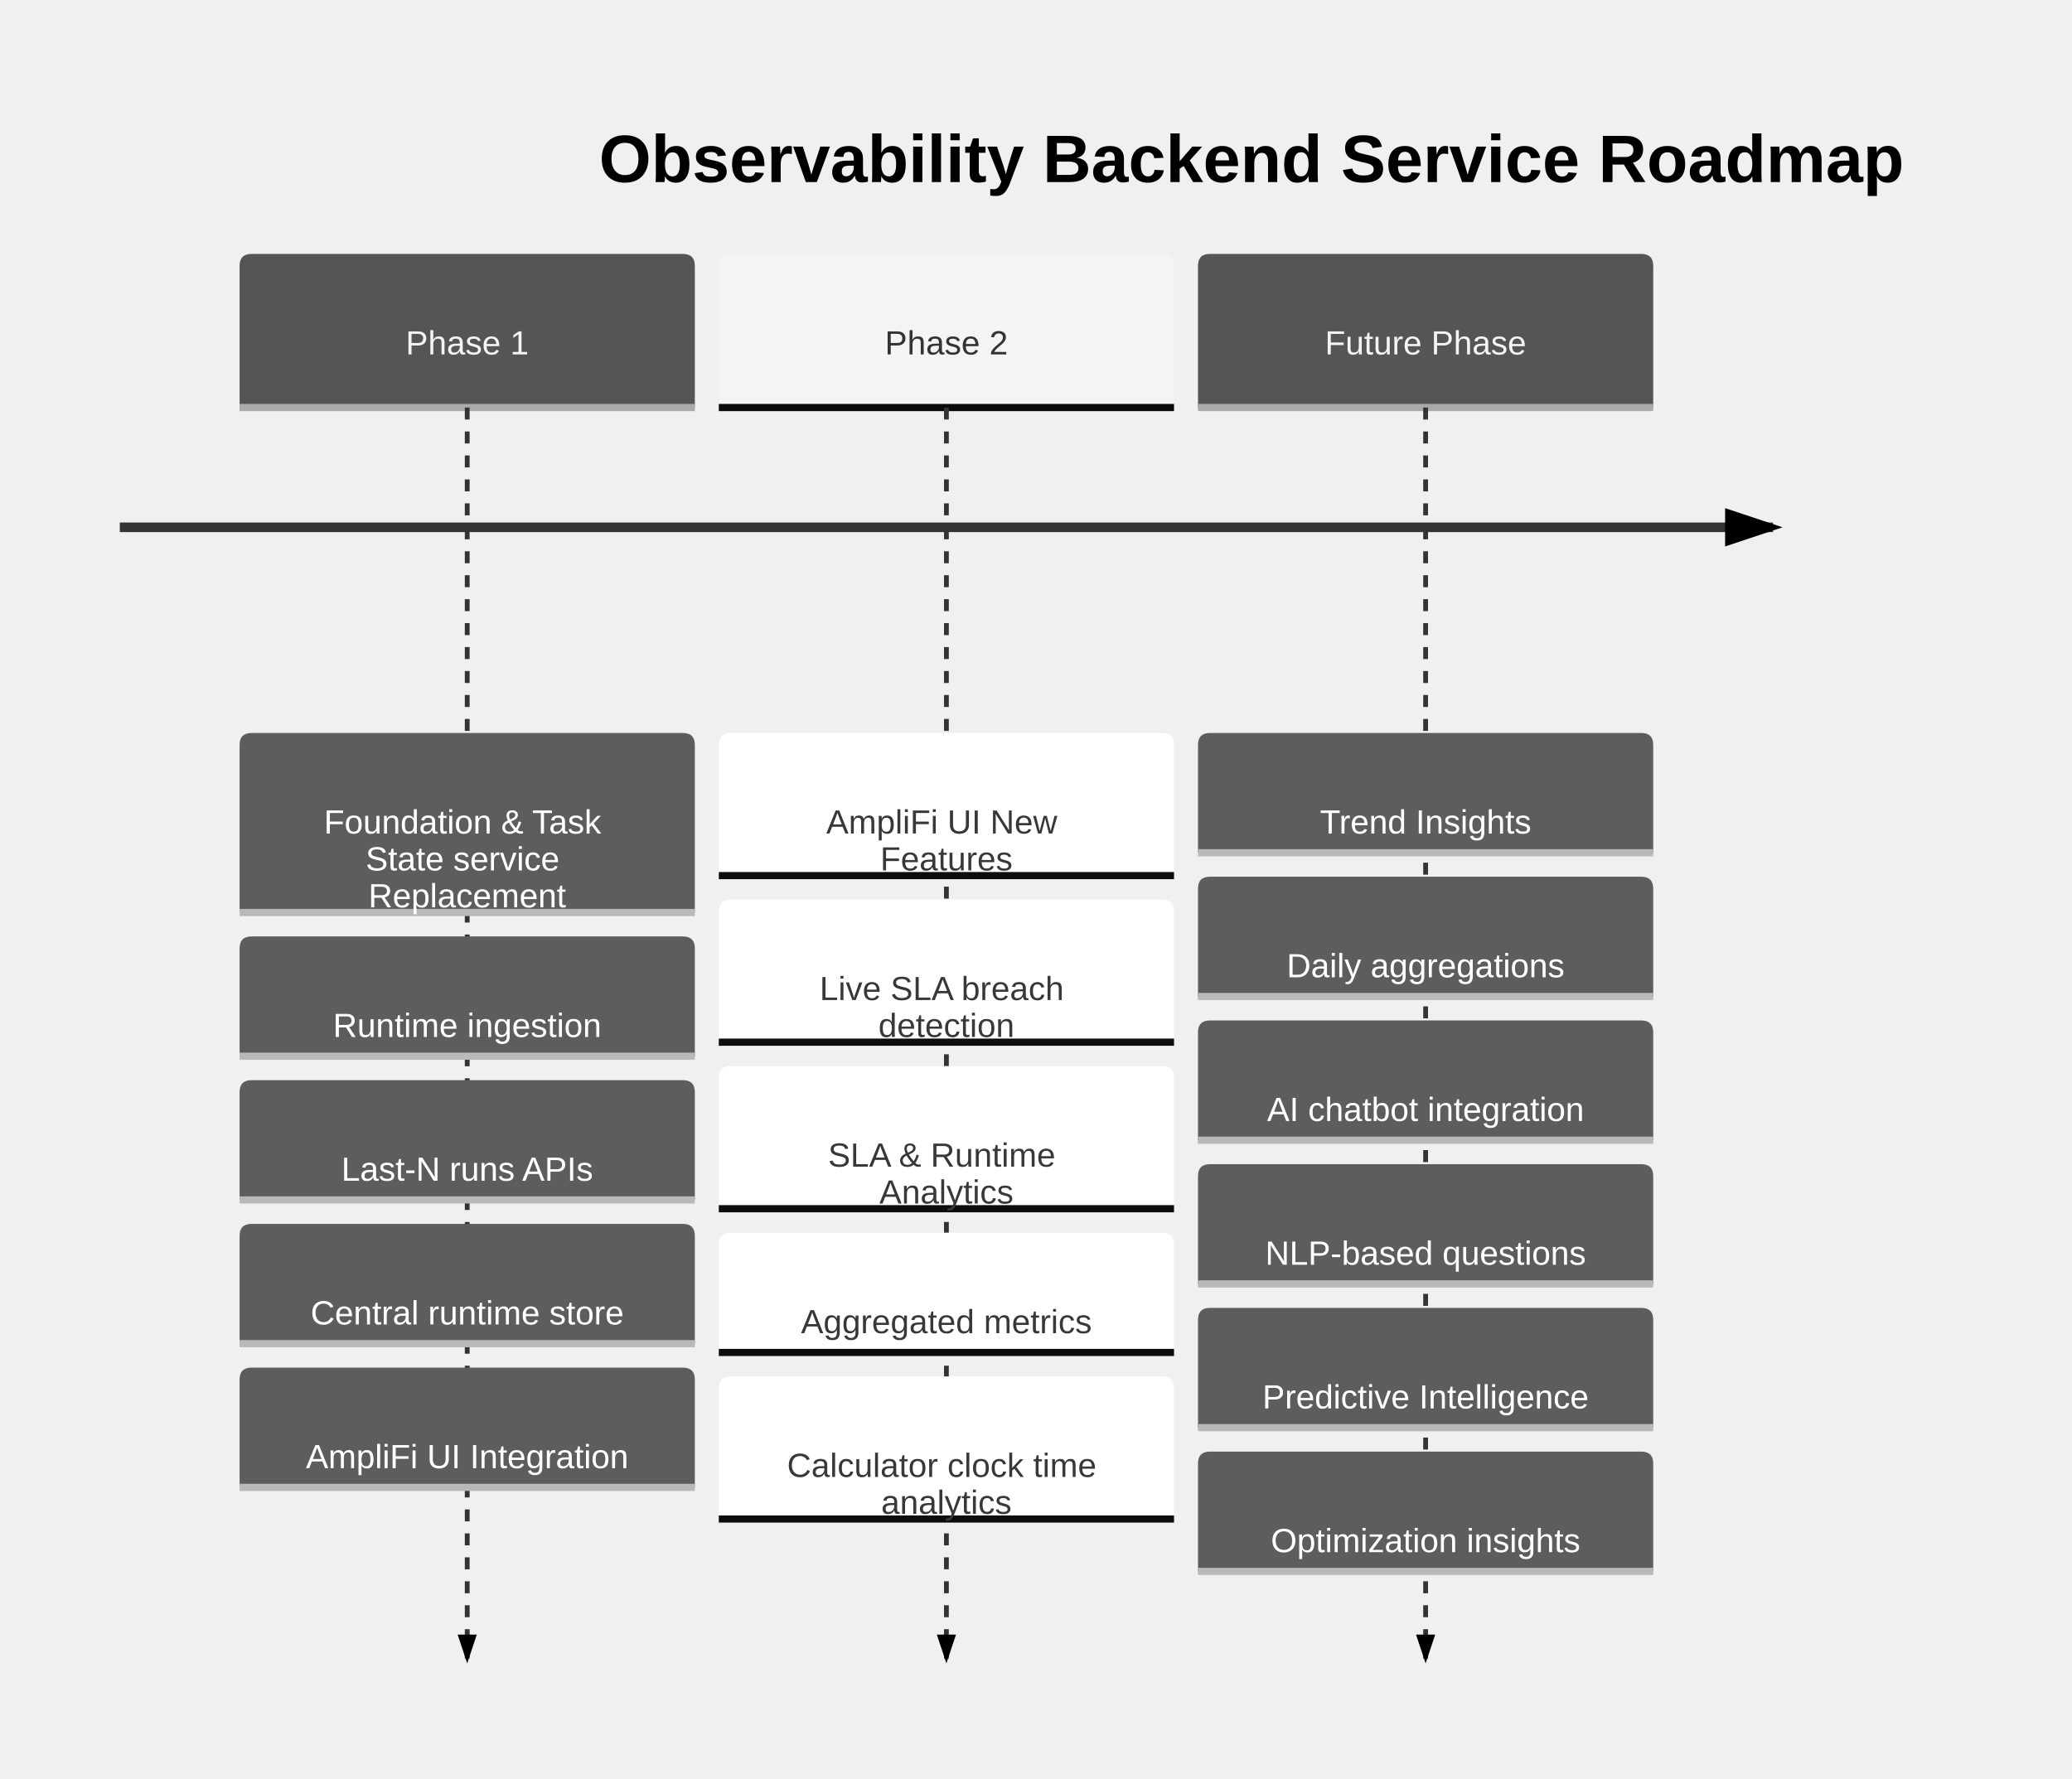
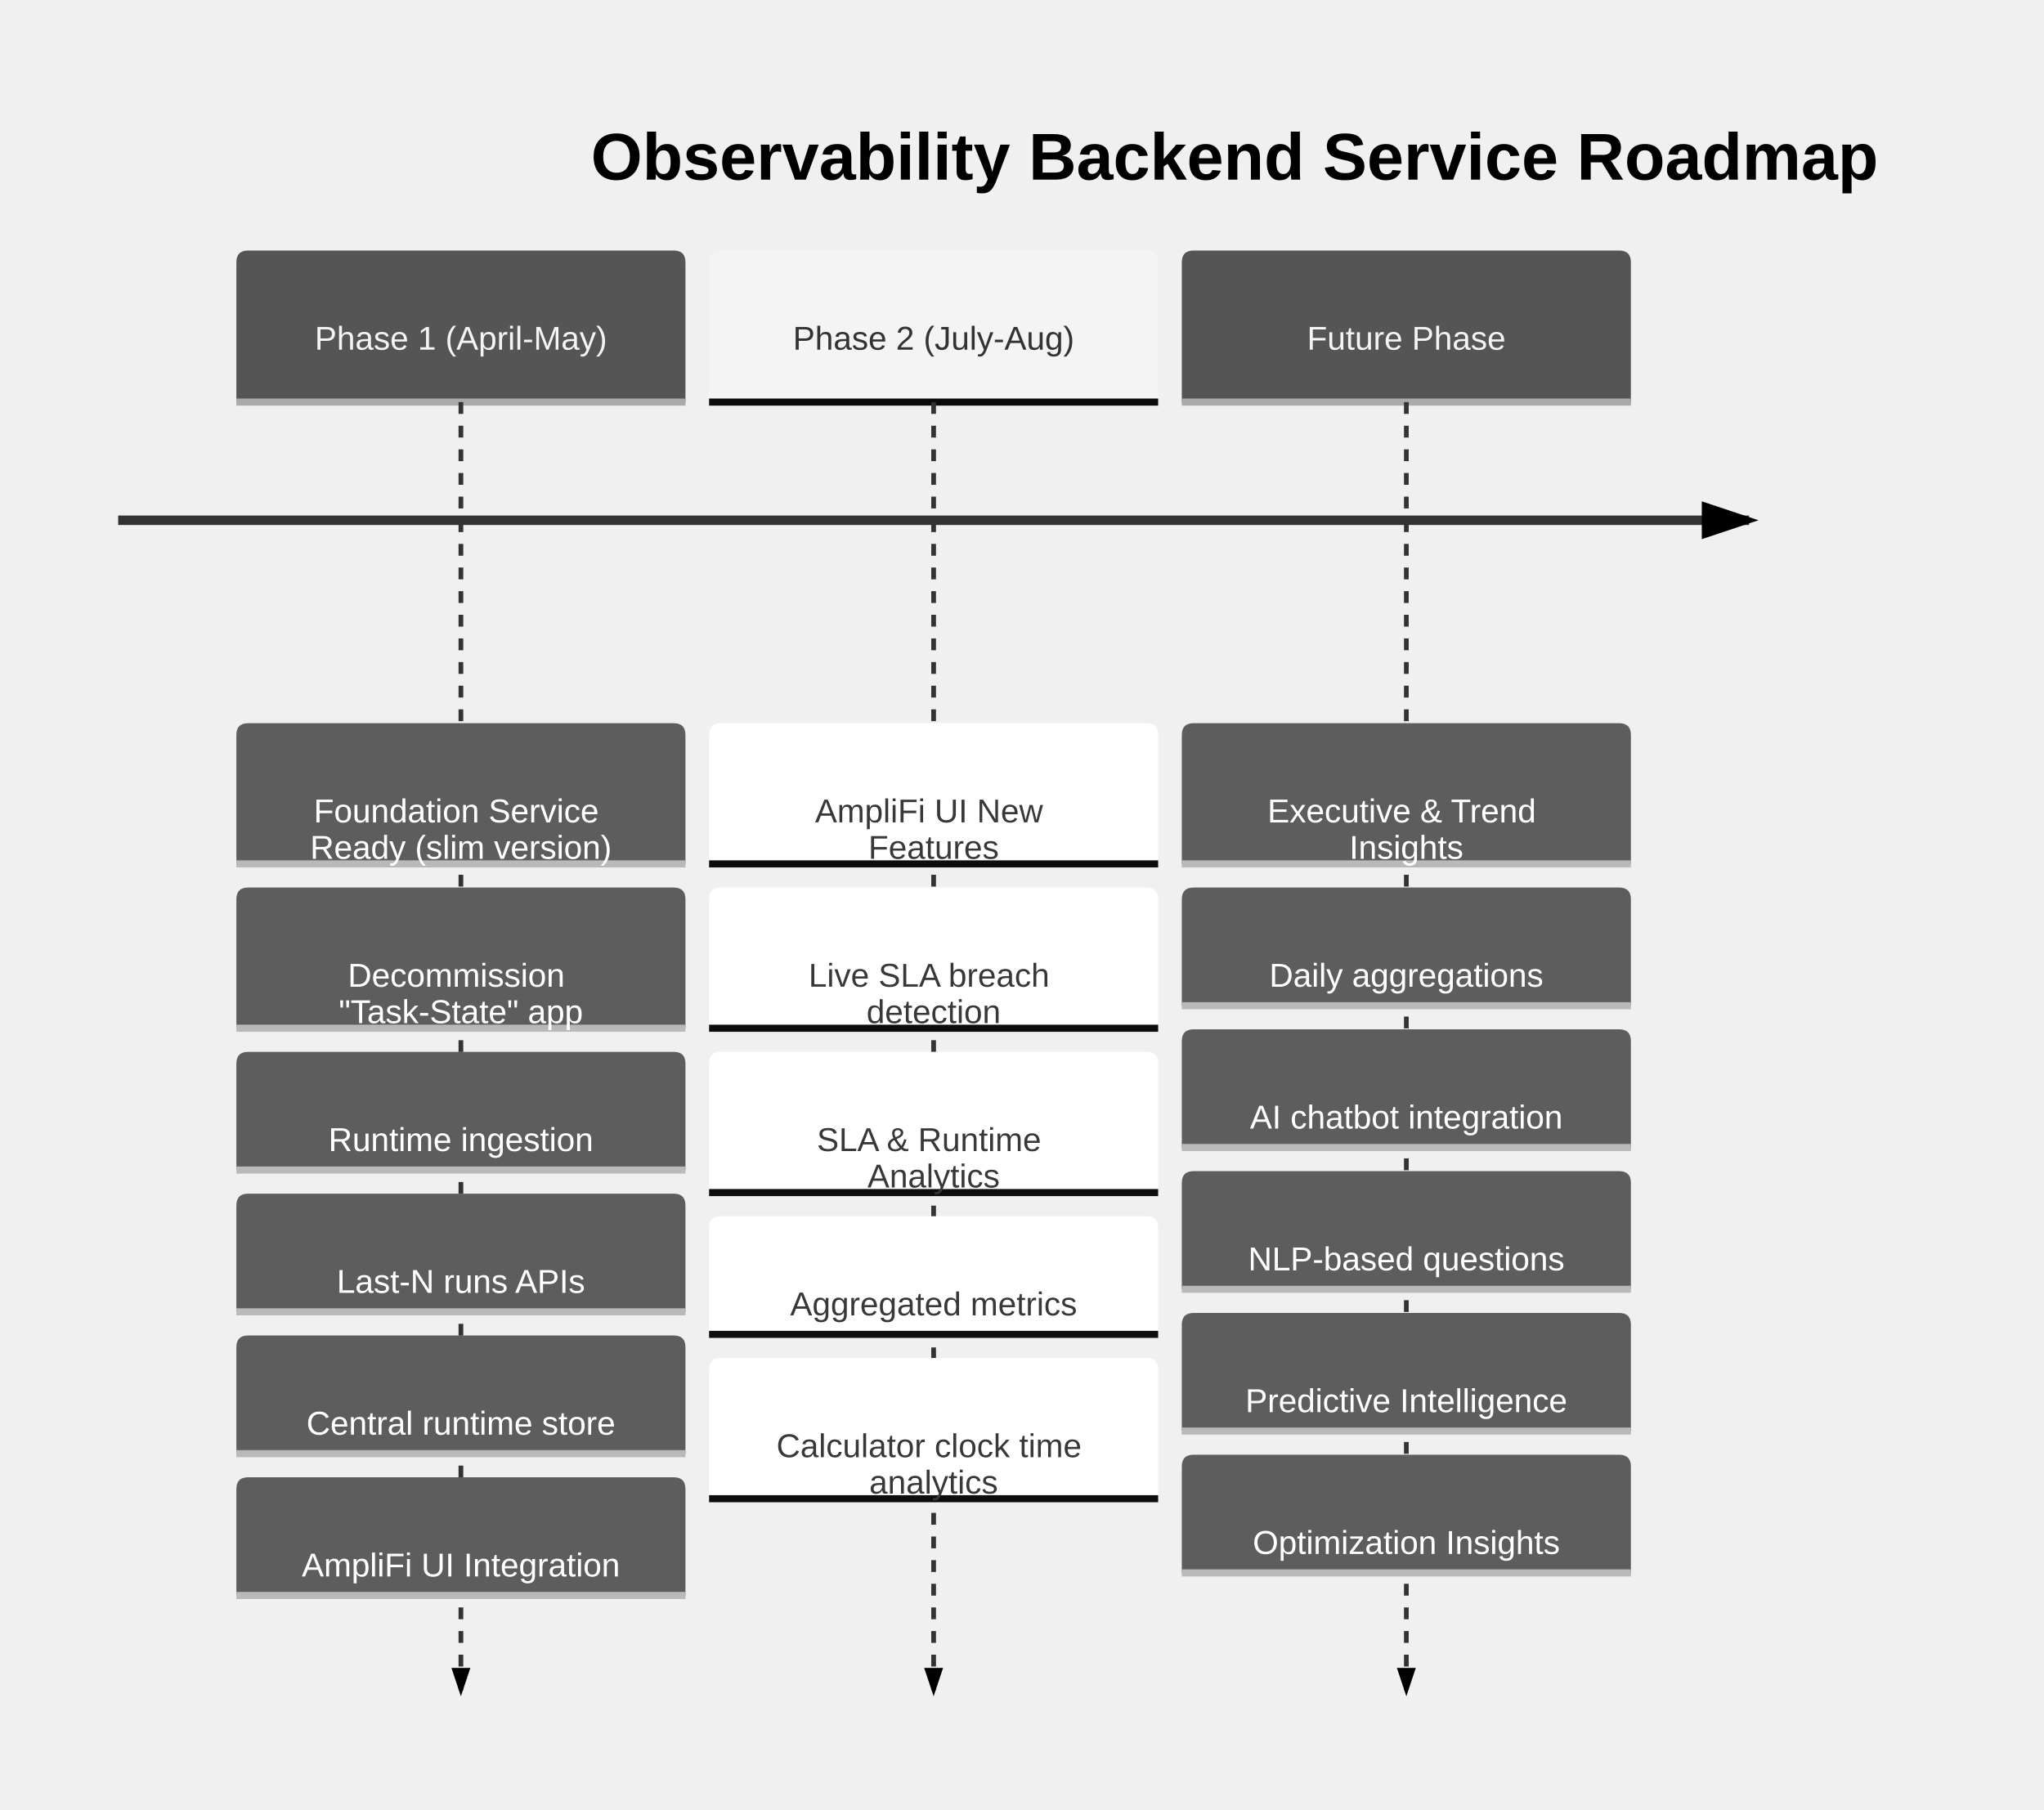
- <svg xmlns="http://www.w3.org/2000/svg" xmlns:html="http://www.w3.org/1999/xhtml" id="export-svg" width="100%" style="max-width: 864.781px;" viewBox="0 -56 864.781 742.4" role="graphics-document document" aria-roledescription="timeline">
+ <svg xmlns="http://www.w3.org/2000/svg" xmlns:html="http://www.w3.org/1999/xhtml" id="export-svg" width="100%" style="max-width: 864.781px;" viewBox="0 -56 864.781 765.733" role="graphics-document document" aria-roledescription="timeline">
  <html:style>p {margin: 0;}</html:style>
  <style>#export-svg{font-family:arial,sans-serif;font-size:14px;fill:#000000;}@keyframes edge-animation-frame{from{stroke-dashoffset:0;}}@keyframes dash{to{stroke-dashoffset:0;}}#export-svg .edge-animation-slow{stroke-dasharray:9,5!important;stroke-dashoffset:900;animation:dash 50s linear infinite;stroke-linecap:round;}#export-svg .edge-animation-fast{stroke-dasharray:9,5!important;stroke-dashoffset:900;animation:dash 20s linear infinite;stroke-linecap:round;}#export-svg .error-icon{fill:#552222;}#export-svg .error-text{fill:#552222;stroke:#552222;}#export-svg .edge-thickness-normal{stroke-width:1px;}#export-svg .edge-thickness-thick{stroke-width:3.5px;}#export-svg .edge-pattern-solid{stroke-dasharray:0;}#export-svg .edge-thickness-invisible{stroke-width:0;fill:none;}#export-svg .edge-pattern-dashed{stroke-dasharray:3;}#export-svg .edge-pattern-dotted{stroke-dasharray:2;}#export-svg .marker{fill:#666;stroke:#666;}#export-svg .marker.cross{stroke:#666;}#export-svg svg{font-family:arial,sans-serif;font-size:14px;}#export-svg p{margin:0;}#export-svg .edge{stroke-width:3;}#export-svg .section--1 rect,#export-svg .section--1 path,#export-svg .section--1 circle,#export-svg .section--1 path{fill:#555;}#export-svg .section--1 text{fill:#F4F4F4;}#export-svg .node-icon--1{font-size:40px;color:#F4F4F4;}#export-svg .section-edge--1{stroke:#555;}#export-svg .edge-depth--1{stroke-width:17;}#export-svg .section--1 line{stroke:#aaaaaa;stroke-width:3;}#export-svg .lineWrapper line{stroke:#F4F4F4;}#export-svg .disabled,#export-svg .disabled circle,#export-svg .disabled text{fill:lightgray;}#export-svg .disabled text{fill:#efefef;}#export-svg .section-0 rect,#export-svg .section-0 path,#export-svg .section-0 circle,#export-svg .section-0 path{fill:#F4F4F4;}#export-svg .section-0 text{fill:#333;}#export-svg .node-icon-0{font-size:40px;color:#333;}#export-svg .section-edge-0{stroke:#F4F4F4;}#export-svg .edge-depth-0{stroke-width:14;}#export-svg .section-0 line{stroke:#0b0b0b;stroke-width:3;}#export-svg .lineWrapper line{stroke:#333;}#export-svg .disabled,#export-svg .disabled circle,#export-svg .disabled text{fill:lightgray;}#export-svg .disabled text{fill:#efefef;}#export-svg .section-1 rect,#export-svg .section-1 path,#export-svg .section-1 circle,#export-svg .section-1 path{fill:#555;}#export-svg .section-1 text{fill:#F4F4F4;}#export-svg .node-icon-1{font-size:40px;color:#F4F4F4;}#export-svg .section-edge-1{stroke:#555;}#export-svg .edge-depth-1{stroke-width:11;}#export-svg .section-1 line{stroke:#aaaaaa;stroke-width:3;}#export-svg .lineWrapper line{stroke:#F4F4F4;}#export-svg .disabled,#export-svg .disabled circle,#export-svg .disabled text{fill:lightgray;}#export-svg .disabled text{fill:#efefef;}#export-svg .section-2 rect,#export-svg .section-2 path,#export-svg .section-2 circle,#export-svg .section-2 path{fill:#BBB;}#export-svg .section-2 text{fill:#333;}#export-svg .node-icon-2{font-size:40px;color:#333;}#export-svg .section-edge-2{stroke:#BBB;}#export-svg .edge-depth-2{stroke-width:8;}#export-svg .section-2 line{stroke:#444444;stroke-width:3;}#export-svg .lineWrapper line{stroke:#333;}#export-svg .disabled,#export-svg .disabled circle,#export-svg .disabled text{fill:lightgray;}#export-svg .disabled text{fill:#efefef;}#export-svg .section-3 rect,#export-svg .section-3 path,#export-svg .section-3 circle,#export-svg .section-3 path{fill:#777;}#export-svg .section-3 text{fill:#333;}#export-svg .node-icon-3{font-size:40px;color:#333;}#export-svg .section-edge-3{stroke:#777;}#export-svg .edge-depth-3{stroke-width:5;}#export-svg .section-3 line{stroke:#888888;stroke-width:3;}#export-svg .lineWrapper line{stroke:#333;}#export-svg .disabled,#export-svg .disabled circle,#export-svg .disabled text{fill:lightgray;}#export-svg .disabled text{fill:#efefef;}#export-svg .section-4 rect,#export-svg .section-4 path,#export-svg .section-4 circle,#export-svg .section-4 path{fill:#999;}#export-svg .section-4 text{fill:#333;}#export-svg .node-icon-4{font-size:40px;color:#333;}#export-svg .section-edge-4{stroke:#999;}#export-svg .edge-depth-4{stroke-width:2;}#export-svg .section-4 line{stroke:#666666;stroke-width:3;}#export-svg .lineWrapper line{stroke:#333;}#export-svg .disabled,#export-svg .disabled circle,#export-svg .disabled text{fill:lightgray;}#export-svg .disabled text{fill:#efefef;}#export-svg .section-5 rect,#export-svg .section-5 path,#export-svg .section-5 circle,#export-svg .section-5 path{fill:#DDD;}#export-svg .section-5 text{fill:#333;}#export-svg .node-icon-5{font-size:40px;color:#333;}#export-svg .section-edge-5{stroke:#DDD;}#export-svg .edge-depth-5{stroke-width:-1;}#export-svg .section-5 line{stroke:#222222;stroke-width:3;}#export-svg .lineWrapper line{stroke:#333;}#export-svg .disabled,#export-svg .disabled circle,#export-svg .disabled text{fill:lightgray;}#export-svg .disabled text{fill:#efefef;}#export-svg .section-6 rect,#export-svg .section-6 path,#export-svg .section-6 circle,#export-svg .section-6 path{fill:#FFF;}#export-svg .section-6 text{fill:#333;}#export-svg .node-icon-6{font-size:40px;color:#333;}#export-svg .section-edge-6{stroke:#FFF;}#export-svg .edge-depth-6{stroke-width:-4;}#export-svg .section-6 line{stroke:#000000;stroke-width:3;}#export-svg .lineWrapper line{stroke:#333;}#export-svg .disabled,#export-svg .disabled circle,#export-svg .disabled text{fill:lightgray;}#export-svg .disabled text{fill:#efefef;}#export-svg .section-7 rect,#export-svg .section-7 path,#export-svg .section-7 circle,#export-svg .section-7 path{fill:#DDD;}#export-svg .section-7 text{fill:#333;}#export-svg .node-icon-7{font-size:40px;color:#333;}#export-svg .section-edge-7{stroke:#DDD;}#export-svg .edge-depth-7{stroke-width:-7;}#export-svg .section-7 line{stroke:#222222;stroke-width:3;}#export-svg .lineWrapper line{stroke:#333;}#export-svg .disabled,#export-svg .disabled circle,#export-svg .disabled text{fill:lightgray;}#export-svg .disabled text{fill:#efefef;}#export-svg .section-8 rect,#export-svg .section-8 path,#export-svg .section-8 circle,#export-svg .section-8 path{fill:#BBB;}#export-svg .section-8 text{fill:#333;}#export-svg .node-icon-8{font-size:40px;color:#333;}#export-svg .section-edge-8{stroke:#BBB;}#export-svg .edge-depth-8{stroke-width:-10;}#export-svg .section-8 line{stroke:#444444;stroke-width:3;}#export-svg .lineWrapper line{stroke:#333;}#export-svg .disabled,#export-svg .disabled circle,#export-svg .disabled text{fill:lightgray;}#export-svg .disabled text{fill:#efefef;}#export-svg .section-9 rect,#export-svg .section-9 path,#export-svg .section-9 circle,#export-svg .section-9 path{fill:#999;}#export-svg .section-9 text{fill:#333;}#export-svg .node-icon-9{font-size:40px;color:#333;}#export-svg .section-edge-9{stroke:#999;}#export-svg .edge-depth-9{stroke-width:-13;}#export-svg .section-9 line{stroke:#666666;stroke-width:3;}#export-svg .lineWrapper line{stroke:#333;}#export-svg .disabled,#export-svg .disabled circle,#export-svg .disabled text{fill:lightgray;}#export-svg .disabled text{fill:#efefef;}#export-svg .section-10 rect,#export-svg .section-10 path,#export-svg .section-10 circle,#export-svg .section-10 path{fill:#777;}#export-svg .section-10 text{fill:#333;}#export-svg .node-icon-10{font-size:40px;color:#333;}#export-svg .section-edge-10{stroke:#777;}#export-svg .edge-depth-10{stroke-width:-16;}#export-svg .section-10 line{stroke:#888888;stroke-width:3;}#export-svg .lineWrapper line{stroke:#333;}#export-svg .disabled,#export-svg .disabled circle,#export-svg .disabled text{fill:lightgray;}#export-svg .disabled text{fill:#efefef;}#export-svg .section-root rect,#export-svg .section-root path,#export-svg .section-root circle{fill:hsl(0, 0%, 70.686%);}#export-svg .section-root text{fill:#333;}#export-svg .icon-container{height:100%;display:flex;justify-content:center;align-items:center;}#export-svg .edge{fill:none;}#export-svg .eventWrapper{filter:brightness(120%);}#export-svg .node .neo-node{stroke:#999;}#export-svg [data-look="neo"].node rect,#export-svg [data-look="neo"].cluster rect,#export-svg [data-look="neo"].node polygon{stroke:url(#export-svg-gradient);filter:drop-shadow( 1px 2px 2px rgba(185,185,185,1));}#export-svg [data-look="neo"].node path{stroke:url(#export-svg-gradient);stroke-width:1;}#export-svg [data-look="neo"].node .outer-path{filter:drop-shadow( 1px 2px 2px rgba(185,185,185,1));}#export-svg [data-look="neo"].node .neo-line path{stroke:#999;filter:none;}#export-svg [data-look="neo"].node circle{stroke:url(#export-svg-gradient);filter:drop-shadow( 1px 2px 2px rgba(185,185,185,1));}#export-svg [data-look="neo"].node circle .state-start{fill:#000000;}#export-svg [data-look="neo"].statediagram-cluster rect{fill:#eee;stroke:url(#export-svg-gradient);stroke-width:1;}#export-svg [data-look="neo"].icon-shape .icon{fill:url(#export-svg-gradient);filter:drop-shadow( 1px 2px 2px rgba(185,185,185,1));}#export-svg [data-look="neo"].icon-shape .icon-neo path{stroke:url(#export-svg-gradient);filter:drop-shadow( 1px 2px 2px rgba(185,185,185,1));}#export-svg :root{--mermaid-font-family:"trebuchet ms",verdana,arial,sans-serif;}</style>
  <g />
  <g />
  <defs>
    <marker id="arrowhead" refX="5" refY="2" markerWidth="6" markerHeight="4" orient="auto">
      <path d="M 0,0 V 4 L6,2 Z" />
    </marker>
  </defs>
  <g class="taskWrapper" transform="translate(100, 50)">
    <g class="timeline-node section--1" data-look="neo">
      <g>
        <path id="node-undefined" class="node-bkg node-undefined" d="M0 59.133 v-54.133 q0,-5,5,-5 h180 q5,0 ,5,5 v59.133 H0 Z" />
        <line class="node-line--1" x1="0" y1="64.133" x2="190" y2="64.133" />
      </g>
      <g transform="translate(95, 10)">
        <text dy="1em" alignment-baseline="middle" dominant-baseline="middle" text-anchor="middle">
-           <tspan x="0" dy="1em">Phase   1</tspan>
-         </text>
-       </g>
-     </g>
-   </g>
-   <g class="lineWrapper">
-     <line x1="195" y1="114.133" x2="195" y2="636.4" stroke-width="2" stroke="black" marker-end="url(#arrowhead)" stroke-dasharray="5,5" />
+           <tspan x="0" dy="1em">Phase   1   (April-May)</tspan>
+         </text>
+       </g>
+     </g>
+   </g>
+   <g class="lineWrapper">
+     <line x1="195" y1="114.133" x2="195" y2="659.733" stroke-width="2" stroke="black" marker-end="url(#arrowhead)" stroke-dasharray="5,5" />
  </g>
  <g class="eventWrapper" transform="translate(100, 250)">
    <g class="timeline-node section--1" data-look="neo">
      <g>
-         <path id="node-undefined" class="node-bkg node-undefined" d="M0 69.933 v-64.933 q0,-5,5,-5 h180 q5,0 ,5,5 v69.933 H0 Z" />
-         <line class="node-line--1" x1="0" y1="74.933" x2="190" y2="74.933" />
-       </g>
-       <g transform="translate(95, 10)">
-         <text dy="1em" alignment-baseline="middle" dominant-baseline="middle" text-anchor="middle">
-           <tspan x="0" dy="1em">Foundation   &amp;   Task</tspan>
-           <tspan x="0" dy="1.1em">State   service</tspan>
-           <tspan x="0" dy="1.1em">Replacement</tspan>
-         </text>
-       </g>
-     </g>
-   </g>
-   <g class="eventWrapper" transform="translate(100, 334.9333)">
+         <path id="node-undefined" class="node-bkg node-undefined" d="M0 54.533 v-49.533 q0,-5,5,-5 h180 q5,0 ,5,5 v54.533 H0 Z" />
+         <line class="node-line--1" x1="0" y1="59.533" x2="190" y2="59.533" />
+       </g>
+       <g transform="translate(95, 10)">
+         <text dy="1em" alignment-baseline="middle" dominant-baseline="middle" text-anchor="middle">
+           <tspan x="0" dy="1em">Foundation   Service</tspan>
+           <tspan x="0" dy="1.1em">Ready   (slim   version)</tspan>
+         </text>
+       </g>
+     </g>
+   </g>
+   <g class="eventWrapper" transform="translate(100, 319.5333)">
+     <g class="timeline-node section--1" data-look="neo">
+       <g>
+         <path id="node-undefined" class="node-bkg node-undefined" d="M0 54.533 v-49.533 q0,-5,5,-5 h180 q5,0 ,5,5 v54.533 H0 Z" />
+         <line class="node-line--1" x1="0" y1="59.533" x2="190" y2="59.533" />
+       </g>
+       <g transform="translate(95, 10)">
+         <text dy="1em" alignment-baseline="middle" dominant-baseline="middle" text-anchor="middle">
+           <tspan x="0" dy="1em">Decommission</tspan>
+           <tspan x="0" dy="1.1em">"Task-State"   app</tspan>
+         </text>
+       </g>
+     </g>
+   </g>
+   <g class="eventWrapper" transform="translate(100, 389.0667)">
    <g class="timeline-node section--1" data-look="neo">
      <g>
        <path id="node-undefined" class="node-bkg node-undefined" d="M0 45 v-40 q0,-5,5,-5 h180 q5,0 ,5,5 v45 H0 Z" />
        <line class="node-line--1" x1="0" y1="50" x2="190" y2="50" />
      </g>
      <g transform="translate(95, 10)">
        <text dy="1em" alignment-baseline="middle" dominant-baseline="middle" text-anchor="middle">
          <tspan x="0" dy="1em">Runtime   ingestion</tspan>
        </text>
      </g>
    </g>
  </g>
-   <g class="eventWrapper" transform="translate(100, 394.9333)">
+   <g class="eventWrapper" transform="translate(100, 449.0667)">
    <g class="timeline-node section--1" data-look="neo">
      <g>
        <path id="node-undefined" class="node-bkg node-undefined" d="M0 45 v-40 q0,-5,5,-5 h180 q5,0 ,5,5 v45 H0 Z" />
        <line class="node-line--1" x1="0" y1="50" x2="190" y2="50" />
      </g>
      <g transform="translate(95, 10)">
        <text dy="1em" alignment-baseline="middle" dominant-baseline="middle" text-anchor="middle">
          <tspan x="0" dy="1em">Last-N   runs   APIs</tspan>
        </text>
      </g>
    </g>
  </g>
-   <g class="eventWrapper" transform="translate(100, 454.9333)">
+   <g class="eventWrapper" transform="translate(100, 509.0667)">
    <g class="timeline-node section--1" data-look="neo">
      <g>
        <path id="node-undefined" class="node-bkg node-undefined" d="M0 45 v-40 q0,-5,5,-5 h180 q5,0 ,5,5 v45 H0 Z" />
        <line class="node-line--1" x1="0" y1="50" x2="190" y2="50" />
      </g>
      <g transform="translate(95, 10)">
        <text dy="1em" alignment-baseline="middle" dominant-baseline="middle" text-anchor="middle">
          <tspan x="0" dy="1em">Central   runtime   store</tspan>
        </text>
      </g>
    </g>
  </g>
-   <g class="eventWrapper" transform="translate(100, 514.9333)">
+   <g class="eventWrapper" transform="translate(100, 569.0667)">
    <g class="timeline-node section--1" data-look="neo">
      <g>
        <path id="node-undefined" class="node-bkg node-undefined" d="M0 45 v-40 q0,-5,5,-5 h180 q5,0 ,5,5 v45 H0 Z" />
        <line class="node-line--1" x1="0" y1="50" x2="190" y2="50" />
      </g>
      <g transform="translate(95, 10)">
        <text dy="1em" alignment-baseline="middle" dominant-baseline="middle" text-anchor="middle">
          <tspan x="0" dy="1em">AmpliFi   UI   Integration</tspan>
        </text>
      </g>
    </g>
  </g>
  <g class="taskWrapper" transform="translate(300, 50)">
    <g class="timeline-node section-0" data-look="neo">
      <g>
        <path id="node-undefined" class="node-bkg node-undefined" d="M0 59.133 v-54.133 q0,-5,5,-5 h180 q5,0 ,5,5 v59.133 H0 Z" />
        <line class="node-line-0" x1="0" y1="64.133" x2="190" y2="64.133" />
      </g>
      <g transform="translate(95, 10)">
        <text dy="1em" alignment-baseline="middle" dominant-baseline="middle" text-anchor="middle">
-           <tspan x="0" dy="1em">Phase   2</tspan>
-         </text>
-       </g>
-     </g>
-   </g>
-   <g class="lineWrapper">
-     <line x1="395" y1="114.133" x2="395" y2="636.4" stroke-width="2" stroke="black" marker-end="url(#arrowhead)" stroke-dasharray="5,5" />
+           <tspan x="0" dy="1em">Phase   2   (July-Aug)</tspan>
+         </text>
+       </g>
+     </g>
+   </g>
+   <g class="lineWrapper">
+     <line x1="395" y1="114.133" x2="395" y2="659.733" stroke-width="2" stroke="black" marker-end="url(#arrowhead)" stroke-dasharray="5,5" />
  </g>
  <g class="eventWrapper" transform="translate(300, 250)">
    <g class="timeline-node section-0" data-look="neo">
      <g>
        <path id="node-undefined" class="node-bkg node-undefined" d="M0 54.533 v-49.533 q0,-5,5,-5 h180 q5,0 ,5,5 v54.533 H0 Z" />
        <line class="node-line-0" x1="0" y1="59.533" x2="190" y2="59.533" />
      </g>
      <g transform="translate(95, 10)">
        <text dy="1em" alignment-baseline="middle" dominant-baseline="middle" text-anchor="middle">
          <tspan x="0" dy="1em">AmpliFi   UI   New</tspan>
          <tspan x="0" dy="1.1em">Features</tspan>
        </text>
      </g>
    </g>
  </g>
  <g class="eventWrapper" transform="translate(300, 319.5333)">
    <g class="timeline-node section-0" data-look="neo">
      <g>
        <path id="node-undefined" class="node-bkg node-undefined" d="M0 54.533 v-49.533 q0,-5,5,-5 h180 q5,0 ,5,5 v54.533 H0 Z" />
        <line class="node-line-0" x1="0" y1="59.533" x2="190" y2="59.533" />
      </g>
      <g transform="translate(95, 10)">
        <text dy="1em" alignment-baseline="middle" dominant-baseline="middle" text-anchor="middle">
          <tspan x="0" dy="1em">Live   SLA   breach</tspan>
          <tspan x="0" dy="1.1em">detection</tspan>
        </text>
      </g>
    </g>
  </g>
  <g class="eventWrapper" transform="translate(300, 389.0667)">
    <g class="timeline-node section-0" data-look="neo">
      <g>
        <path id="node-undefined" class="node-bkg node-undefined" d="M0 54.533 v-49.533 q0,-5,5,-5 h180 q5,0 ,5,5 v54.533 H0 Z" />
        <line class="node-line-0" x1="0" y1="59.533" x2="190" y2="59.533" />
      </g>
      <g transform="translate(95, 10)">
        <text dy="1em" alignment-baseline="middle" dominant-baseline="middle" text-anchor="middle">
          <tspan x="0" dy="1em">SLA   &amp;   Runtime</tspan>
          <tspan x="0" dy="1.1em">Analytics</tspan>
        </text>
      </g>
    </g>
  </g>
  <g class="eventWrapper" transform="translate(300, 458.6)">
    <g class="timeline-node section-0" data-look="neo">
      <g>
        <path id="node-undefined" class="node-bkg node-undefined" d="M0 45 v-40 q0,-5,5,-5 h180 q5,0 ,5,5 v45 H0 Z" />
        <line class="node-line-0" x1="0" y1="50" x2="190" y2="50" />
      </g>
      <g transform="translate(95, 10)">
        <text dy="1em" alignment-baseline="middle" dominant-baseline="middle" text-anchor="middle">
          <tspan x="0" dy="1em">Aggregated   metrics</tspan>
        </text>
      </g>
    </g>
  </g>
  <g class="eventWrapper" transform="translate(300, 518.6)">
    <g class="timeline-node section-0" data-look="neo">
      <g>
        <path id="node-undefined" class="node-bkg node-undefined" d="M0 54.533 v-49.533 q0,-5,5,-5 h180 q5,0 ,5,5 v54.533 H0 Z" />
        <line class="node-line-0" x1="0" y1="59.533" x2="190" y2="59.533" />
      </g>
      <g transform="translate(95, 10)">
        <text dy="1em" alignment-baseline="middle" dominant-baseline="middle" text-anchor="middle">
          <tspan x="0" dy="1em">Calculator   clock   time</tspan>
          <tspan x="0" dy="1.1em">analytics</tspan>
        </text>
      </g>
    </g>
  </g>
  <g class="taskWrapper" transform="translate(500, 50)">
    <g class="timeline-node section-1" data-look="neo">
      <g>
        <path id="node-undefined" class="node-bkg node-undefined" d="M0 59.133 v-54.133 q0,-5,5,-5 h180 q5,0 ,5,5 v59.133 H0 Z" />
        <line class="node-line-1" x1="0" y1="64.133" x2="190" y2="64.133" />
      </g>
      <g transform="translate(95, 10)">
        <text dy="1em" alignment-baseline="middle" dominant-baseline="middle" text-anchor="middle">
          <tspan x="0" dy="1em">Future   Phase</tspan>
        </text>
      </g>
    </g>
  </g>
  <g class="lineWrapper">
-     <line x1="595" y1="114.133" x2="595" y2="636.4" stroke-width="2" stroke="black" marker-end="url(#arrowhead)" stroke-dasharray="5,5" />
+     <line x1="595" y1="114.133" x2="595" y2="659.733" stroke-width="2" stroke="black" marker-end="url(#arrowhead)" stroke-dasharray="5,5" />
  </g>
  <g class="eventWrapper" transform="translate(500, 250)">
    <g class="timeline-node section-1" data-look="neo">
      <g>
-         <path id="node-undefined" class="node-bkg node-undefined" d="M0 45 v-40 q0,-5,5,-5 h180 q5,0 ,5,5 v45 H0 Z" />
-         <line class="node-line-1" x1="0" y1="50" x2="190" y2="50" />
-       </g>
-       <g transform="translate(95, 10)">
-         <text dy="1em" alignment-baseline="middle" dominant-baseline="middle" text-anchor="middle">
-           <tspan x="0" dy="1em">Trend   Insights</tspan>
-         </text>
-       </g>
-     </g>
-   </g>
-   <g class="eventWrapper" transform="translate(500, 310)">
+         <path id="node-undefined" class="node-bkg node-undefined" d="M0 54.533 v-49.533 q0,-5,5,-5 h180 q5,0 ,5,5 v54.533 H0 Z" />
+         <line class="node-line-1" x1="0" y1="59.533" x2="190" y2="59.533" />
+       </g>
+       <g transform="translate(95, 10)">
+         <text dy="1em" alignment-baseline="middle" dominant-baseline="middle" text-anchor="middle">
+           <tspan x="0" dy="1em">Executive   &amp;   Trend</tspan>
+           <tspan x="0" dy="1.1em">Insights</tspan>
+         </text>
+       </g>
+     </g>
+   </g>
+   <g class="eventWrapper" transform="translate(500, 319.5333)">
    <g class="timeline-node section-1" data-look="neo">
      <g>
        <path id="node-undefined" class="node-bkg node-undefined" d="M0 45 v-40 q0,-5,5,-5 h180 q5,0 ,5,5 v45 H0 Z" />
        <line class="node-line-1" x1="0" y1="50" x2="190" y2="50" />
      </g>
      <g transform="translate(95, 10)">
        <text dy="1em" alignment-baseline="middle" dominant-baseline="middle" text-anchor="middle">
          <tspan x="0" dy="1em">Daily   aggregations</tspan>
        </text>
      </g>
    </g>
  </g>
-   <g class="eventWrapper" transform="translate(500, 370)">
+   <g class="eventWrapper" transform="translate(500, 379.5333)">
    <g class="timeline-node section-1" data-look="neo">
      <g>
        <path id="node-undefined" class="node-bkg node-undefined" d="M0 45 v-40 q0,-5,5,-5 h180 q5,0 ,5,5 v45 H0 Z" />
        <line class="node-line-1" x1="0" y1="50" x2="190" y2="50" />
      </g>
      <g transform="translate(95, 10)">
        <text dy="1em" alignment-baseline="middle" dominant-baseline="middle" text-anchor="middle">
          <tspan x="0" dy="1em">AI   chatbot   integration</tspan>
        </text>
      </g>
    </g>
  </g>
-   <g class="eventWrapper" transform="translate(500, 430)">
+   <g class="eventWrapper" transform="translate(500, 439.5333)">
    <g class="timeline-node section-1" data-look="neo">
      <g>
        <path id="node-undefined" class="node-bkg node-undefined" d="M0 45 v-40 q0,-5,5,-5 h180 q5,0 ,5,5 v45 H0 Z" />
        <line class="node-line-1" x1="0" y1="50" x2="190" y2="50" />
      </g>
      <g transform="translate(95, 10)">
        <text dy="1em" alignment-baseline="middle" dominant-baseline="middle" text-anchor="middle">
          <tspan x="0" dy="1em">NLP-based   questions</tspan>
        </text>
      </g>
    </g>
  </g>
-   <g class="eventWrapper" transform="translate(500, 490)">
+   <g class="eventWrapper" transform="translate(500, 499.5333)">
    <g class="timeline-node section-1" data-look="neo">
      <g>
        <path id="node-undefined" class="node-bkg node-undefined" d="M0 45 v-40 q0,-5,5,-5 h180 q5,0 ,5,5 v45 H0 Z" />
        <line class="node-line-1" x1="0" y1="50" x2="190" y2="50" />
      </g>
      <g transform="translate(95, 10)">
        <text dy="1em" alignment-baseline="middle" dominant-baseline="middle" text-anchor="middle">
          <tspan x="0" dy="1em">Predictive   Intelligence</tspan>
        </text>
      </g>
    </g>
  </g>
-   <g class="eventWrapper" transform="translate(500, 550)">
-     <g class="timeline-node section-1" data-look="neo">
-       <g>
-         <path id="node-undefined" class="node-bkg node-undefined" d="M0 45 v-40 q0,-5,5,-5 h180 q5,0 ,5,5 v45 H0 Z" />
-         <line class="node-line-1" x1="0" y1="50" x2="190" y2="50" />
-       </g>
-       <g transform="translate(95, 10)">
-         <text dy="1em" alignment-baseline="middle" dominant-baseline="middle" text-anchor="middle">
-           <tspan x="0" dy="1em">Optimization   insights</tspan>
+   <g class="eventWrapper" transform="translate(500, 559.5333)">
+     <g class="timeline-node section-1" data-look="neo">
+       <g>
+         <path id="node-undefined" class="node-bkg node-undefined" d="M0 45 v-40 q0,-5,5,-5 h180 q5,0 ,5,5 v45 H0 Z" />
+         <line class="node-line-1" x1="0" y1="50" x2="190" y2="50" />
+       </g>
+       <g transform="translate(95, 10)">
+         <text dy="1em" alignment-baseline="middle" dominant-baseline="middle" text-anchor="middle">
+           <tspan x="0" dy="1em">Optimization   Insights</tspan>
        </text>
      </g>
    </g>
  </g>
  <text x="250" font-size="4ex" font-weight="bold" y="20">Observability Backend Service Roadmap</text>
  <g class="lineWrapper">
    <line x1="50" y1="164.133" x2="740" y2="164.133" stroke-width="4" stroke="black" marker-end="url(#arrowhead)" />
  </g>
  <linearGradient id="export-svg-gradient" gradientUnits="objectBoundingBox" x1="0%" y1="0%" x2="100%" y2="0%">
    <stop offset="0%" stop-color="hsl(0, 0%, 83.333%)" stop-opacity="1" />
    <stop offset="100%" stop-color="hsl(0, 0%, 88.922%)" stop-opacity="1" />
  </linearGradient>
</svg>
